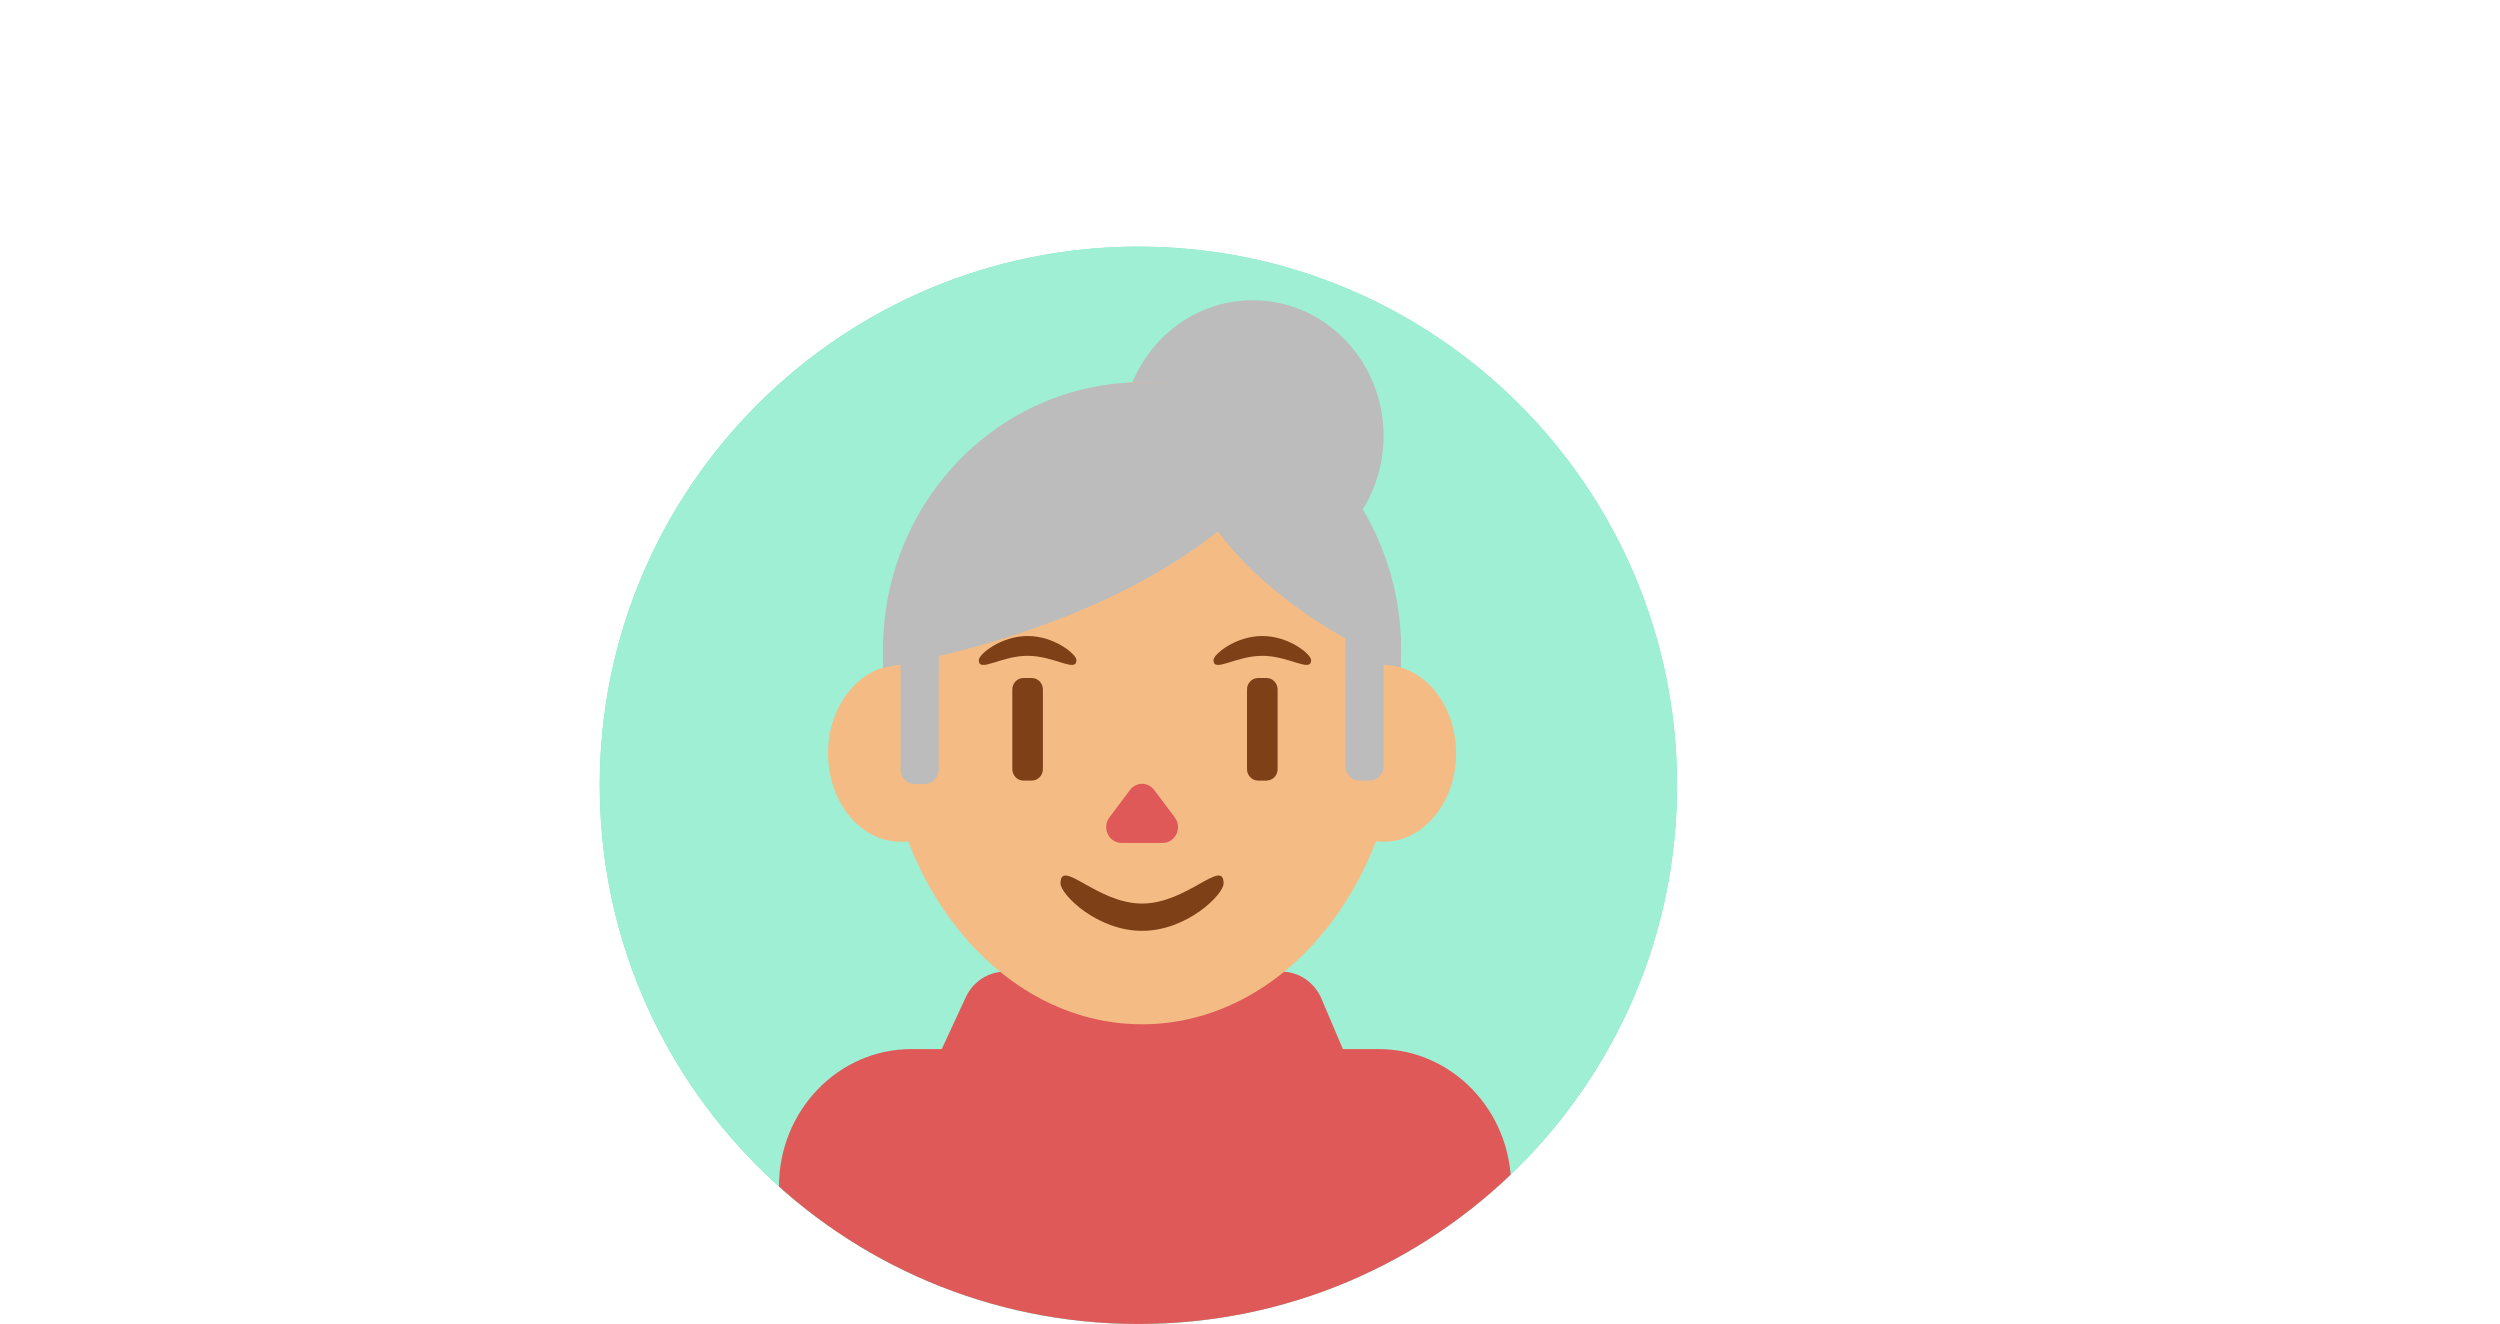
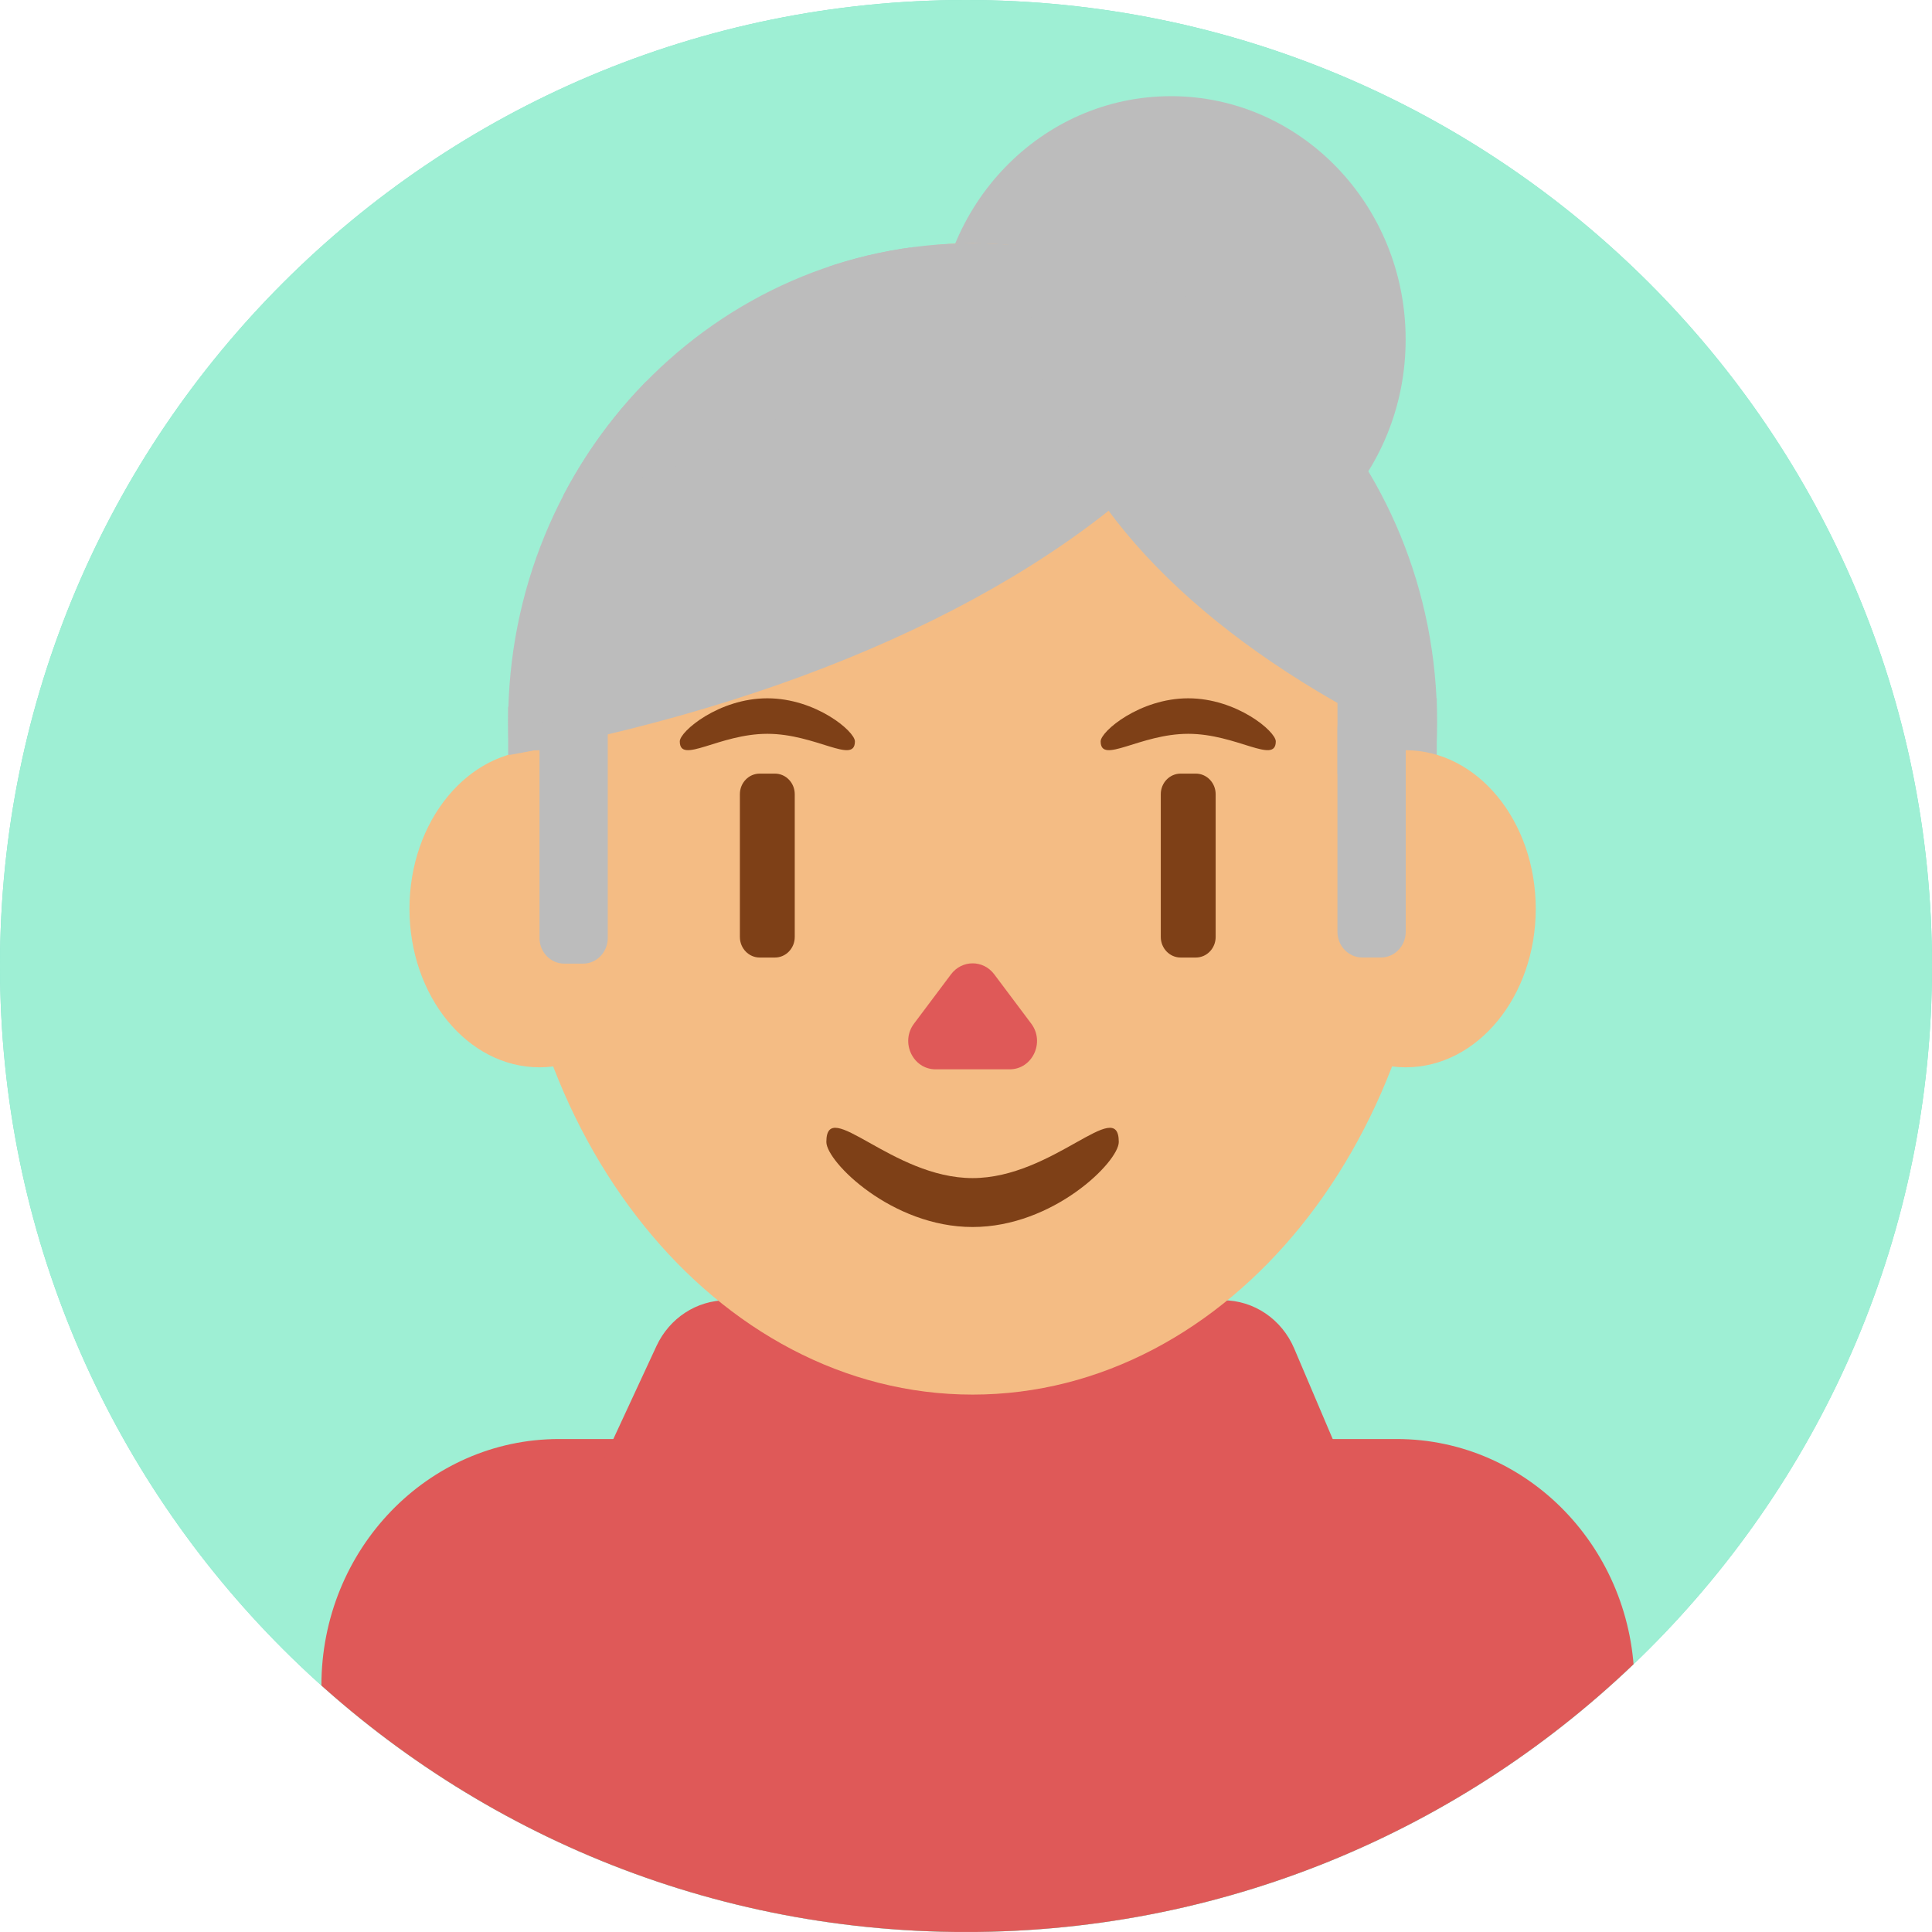
- <svg xmlns="http://www.w3.org/2000/svg" id="_Слой_1" data-name="Слой 1" viewBox="0 0 1160.27 614.46">
+ <svg xmlns="http://www.w3.org/2000/svg" id="_Слой_1" data-name="Слой 1" viewBox="0 0 500 500">
  <defs>
    <style>
			.cls-1 {
			fill: #d8d8d8;
			}

			.cls-2 {
			fill: #df5958;
			}

			.cls-3 {
			fill: #7fe2c6;
			}

			.cls-4 {
			clip-path: url(#clippath-1);
			}

			.cls-5 {
			fill: #9eefd4;
			}

			.cls-6 {
			fill: #7e4017;
			}

			.cls-7 {
			clip-path: url(#clippath);
			}

			.cls-8 {
			fill: none;
			}

			.cls-9 {
			fill: #bcbcbc;
			}

			.cls-10 {
			fill: #f4bc84;
			}
		</style>
    <clipPath id="clippath">
-       <circle class="cls-8" cx="528.34" cy="364.46" r="250" />
+       <circle class="cls-8" cx="250" cy="250" r="250" />
    </clipPath>
    <clipPath id="clippath-1">
-       <ellipse class="cls-8" cx="530.05" cy="301.33" rx="120.2" ry="123.92" />
+       <ellipse class="cls-8" cx="251.71" cy="186.87" rx="120.2" ry="123.92" />
    </clipPath>
  </defs>
  <g id="_1" data-name=" 1">
-     <circle class="cls-3" cx="528.34" cy="364.46" r="250" />
+     <circle class="cls-3" cx="250" cy="250" r="250" />
  </g>
  <g id="_6" data-name=" 6">
    <g>
-       <ellipse class="cls-1" cx="531.39" cy="444.41" rx="77.12" ry="51.94" />
-       <path class="cls-1" d="m615.64,446.5h0c-4.88,0-8.83-4.1-8.83-9.15l17.66-89.71c0-5.06,3.95-9.15,8.83-9.15h0c4.88,0,8.83,4.1,8.83,9.15l-3.53,42.84c0,5.06-18.09,56.04-22.96,56.04h0Z" />
-       <path class="cls-1" d="m445.44,446.5h0c4.88,0,10.76-1.45,10.76-6.5l-19.59-92.36c0-5.06-3.95-9.15-8.83-9.15h0c-4.88,0-8.83,4.1-8.83,9.15l2.22,46.15c0,5.06,19.39,52.73,24.27,52.73h0Z" />
+       <ellipse class="cls-1" cx="253.05" cy="329.95" rx="77.12" ry="51.94" />
+       <path class="cls-1" d="m337.3,332.04h0c-4.88,0-8.83-4.1-8.83-9.15l17.66-89.71c0-5.06,3.95-9.15,8.83-9.15h0c4.88,0,8.83,4.1,8.83,9.15l-3.53,42.84c0,5.06-18.09,56.04-22.96,56.04h0v-.02Z" />
+       <path class="cls-1" d="m167.1,332.04h0c4.88,0,10.76-1.45,10.76-6.5l-19.59-92.36c0-5.06-3.95-9.15-8.83-9.15h0c-4.88,0-8.83,4.1-8.83,9.15l2.22,46.15c0,5.06,19.39,52.73,24.27,52.73h0v-.02Z" />
    </g>
  </g>
  <g id="_Слой_22" data-name=" Слой 22">
    <g class="cls-7">
      <g>
-         <circle class="cls-5" cx="528.34" cy="364.46" r="250" />
-         <path class="cls-2" d="m423.03,486.88h216.79c33.97,0,61.51,28.55,61.51,63.78h0c0,35.23-27.54,63.79-61.51,63.79h-216.79c-33.97,0-61.51-28.55-61.51-63.78h0c0-35.23,27.54-63.79,61.51-63.79Z" />
-         <path class="cls-2" d="m610.58,529.93l-161.23-.61c-14.81-.06-24.5-16.1-18.08-29.94l16.97-36.58c3.36-7.23,10.41-11.83,18.15-11.83h128.45c7.98,0,15.21,4.89,18.43,12.46l15.81,37.18c5.88,13.84-3.93,29.36-18.51,29.31h0Z" />
+         <circle class="cls-5" cx="250" cy="250" r="250" />
+         <path class="cls-2" d="m144.69,372.42h216.79c33.97,0,61.51,28.55,61.51,63.78h0c0,35.23-27.54,63.79-61.51,63.79h-216.79c-33.97,0-61.51-28.55-61.51-63.78h0c0-35.23,27.54-63.79,61.51-63.79h0Z" />
+         <path class="cls-2" d="m332.24,415.47l-161.23-.61c-14.81-.06-24.5-16.1-18.08-29.94l16.97-36.58c3.36-7.23,10.41-11.83,18.15-11.83h128.45c7.98,0,15.21,4.89,18.43,12.46l15.81,37.18c5.88,13.84-3.93,29.36-18.51,29.31h.01Z" />
      </g>
    </g>
  </g>
  <g id="_Слой_28" data-name=" Слой 28">
-     <ellipse class="cls-9" cx="581.38" cy="202.33" rx="60.74" ry="62.98" />
+     <ellipse class="cls-9" cx="303.04" cy="87.87" rx="60.74" ry="62.98" />
  </g>
  <g id="_Слой_20" data-name=" Слой 20">
-     <ellipse class="cls-10" cx="530.05" cy="326.4" rx="120.2" ry="148.98" />
+     <ellipse class="cls-10" cx="251.71" cy="211.94" rx="120.2" ry="148.98" />
  </g>
  <g id="_Слой_26" data-name=" Слой 26">
-     <rect class="cls-9" x="624.48" y="295.17" width="25.69" height="67.1" />
-     <rect class="cls-9" x="409.85" y="297.36" width="25.69" height="67.1" />
+     <rect class="cls-9" x="346.14" y="180.71" width="25.69" height="67.1" />
+     <rect class="cls-9" x="131.51" y="182.9" width="25.69" height="67.1" />
  </g>
  <g id="_Слой_27" data-name=" Слой 27">
-     <ellipse class="cls-10" cx="417.97" cy="349.65" rx="33.66" ry="41.03" />
-     <ellipse class="cls-10" cx="642.13" cy="349.65" rx="33.66" ry="41.03" />
+     <ellipse class="cls-10" cx="139.63" cy="235.19" rx="33.66" ry="41.03" />
+     <ellipse class="cls-10" cx="363.79" cy="235.19" rx="33.66" ry="41.03" />
  </g>
  <g id="_Слой_25" data-name=" Слой 25">
    <g class="cls-4">
      <g>
-         <ellipse class="cls-9" cx="307.62" cy="159.47" rx="307.62" ry="159.47" />
-         <ellipse class="cls-9" cx="852.65" cy="189.95" rx="307.62" ry="158.7" />
+         <path class="cls-9" d="m324.48,0c8.09,14.27,12.42,29.38,12.42,45.01,0,88.07-137.73,159.47-307.62,159.47-9.86,0-19.62-.24-29.25-.71" />
+         <path class="cls-9" d="m500,229.53c-133.99-17.15-233.31-79.61-233.31-154.04,0-27.33,13.39-53.04,36.97-75.49" />
+         <path class="cls-9" d="m231.54,34.07c3.27,6.77,5.02,13.94,5.02,21.35,0,41.78-55.68,75.64-124.36,75.64-3.99,0-7.93-.11-11.82-.34" />
      </g>
    </g>
-     <path class="cls-9" d="m630.89,296.38h4.83c3.54,0,6.42,2.98,6.42,6.65v52.58c0,3.67-2.87,6.65-6.42,6.65h-4.83c-3.54,0-6.42-2.98-6.42-6.65v-52.58c0-3.67,2.87-6.65,6.42-6.65Z" />
-     <path class="cls-9" d="m424.38,297.97h4.83c3.54,0,6.42,2.98,6.42,6.65v52.58c0,3.67-2.87,6.65-6.42,6.65h-4.83c-3.54,0-6.42-2.98-6.42-6.65v-52.58c0-3.67,2.87-6.65,6.42-6.65Z" />
+     <path class="cls-9" d="m352.55,181.92h4.83c3.54,0,6.42,2.98,6.42,6.65v52.58c0,3.67-2.87,6.65-6.42,6.65h-4.83c-3.54,0-6.42-2.98-6.42-6.65v-52.58c0-3.67,2.87-6.65,6.42-6.65h0Z" />
+     <path class="cls-9" d="m146.04,183.51h4.83c3.54,0,6.42,2.98,6.42,6.65v52.58c0,3.67-2.87,6.65-6.42,6.65h-4.83c-3.54,0-6.42-2.98-6.42-6.65v-52.58c0-3.67,2.87-6.65,6.42-6.65Z" />
  </g>
  <g id="_Слой_24" data-name=" Слой 24">
-     <path class="cls-2" d="m524.47,366.6l-9.58,12.77c-3.62,4.81-.3,11.83,5.58,11.83h19.17c5.89,0,9.19-7.02,5.58-11.83l-9.58-12.77c-2.83-3.77-8.33-3.77-11.17,0h.01Z" />
-     <path class="cls-6" d="m583.89,314.67h3.92c2.84,0,5.14,2.39,5.14,5.33v36.94c0,2.95-2.3,5.33-5.14,5.33h-3.92c-2.84,0-5.14-2.39-5.14-5.33v-36.94c0-2.95,2.3-5.33,5.14-5.33Z" />
-     <path class="cls-6" d="m474.96,314.67h3.92c2.84,0,5.14,2.39,5.14,5.33v36.94c0,2.95-2.3,5.33-5.14,5.33h-3.92c-2.84,0-5.14-2.39-5.14-5.33v-36.94c0-2.95,2.3-5.33,5.14-5.33Z" />
-     <path class="cls-6" d="m499.59,306.33c0-2.59-10.14-11.15-22.66-11.15s-22.66,8.56-22.66,11.15c0,6.08,10.14-1.96,22.66-1.96s22.66,8.04,22.66,1.96Z" />
-     <path class="cls-6" d="m608.51,306.33c0-2.59-10.14-11.15-22.66-11.15s-22.66,8.56-22.66,11.15c0,6.08,10.14-1.96,22.66-1.96s22.66,8.04,22.66,1.96Z" />
-     <path class="cls-6" d="m567.88,410c0,5.12-16.94,22.01-37.84,22.01s-37.84-16.9-37.84-22.01c0-12.02,16.94,9.35,37.84,9.35s37.84-21.37,37.84-9.35Z" />
+     <path class="cls-2" d="m246.13,252.14l-9.58,12.77c-3.62,4.81-.3,11.83,5.58,11.83h19.17c5.89,0,9.19-7.02,5.58-11.83l-9.58-12.77c-2.83-3.77-8.33-3.77-11.17,0h.01-.01Z" />
+     <path class="cls-6" d="m305.55,200.21h3.92c2.84,0,5.14,2.39,5.14,5.33v36.94c0,2.95-2.3,5.33-5.14,5.33h-3.92c-2.84,0-5.14-2.39-5.14-5.33v-36.94c0-2.95,2.3-5.33,5.14-5.33Z" />
+     <path class="cls-6" d="m196.62,200.21h3.92c2.84,0,5.14,2.39,5.14,5.33v36.94c0,2.95-2.3,5.33-5.14,5.33h-3.92c-2.84,0-5.14-2.39-5.14-5.33v-36.94c0-2.95,2.3-5.33,5.14-5.33Z" />
+     <path class="cls-6" d="m221.25,191.87c0-2.59-10.14-11.15-22.66-11.15s-22.66,8.56-22.66,11.15c0,6.08,10.14-1.96,22.66-1.96s22.66,8.04,22.66,1.96Z" />
+     <path class="cls-6" d="m330.17,191.87c0-2.59-10.14-11.15-22.66-11.15s-22.66,8.56-22.66,11.15c0,6.08,10.14-1.96,22.66-1.96s22.66,8.04,22.66,1.96Z" />
+     <path class="cls-6" d="m289.54,295.54c0,5.12-16.94,22.01-37.84,22.01s-37.84-16.9-37.84-22.01c0-12.02,16.94,9.35,37.84,9.35s37.84-21.37,37.84-9.35Z" />
  </g>
</svg>
